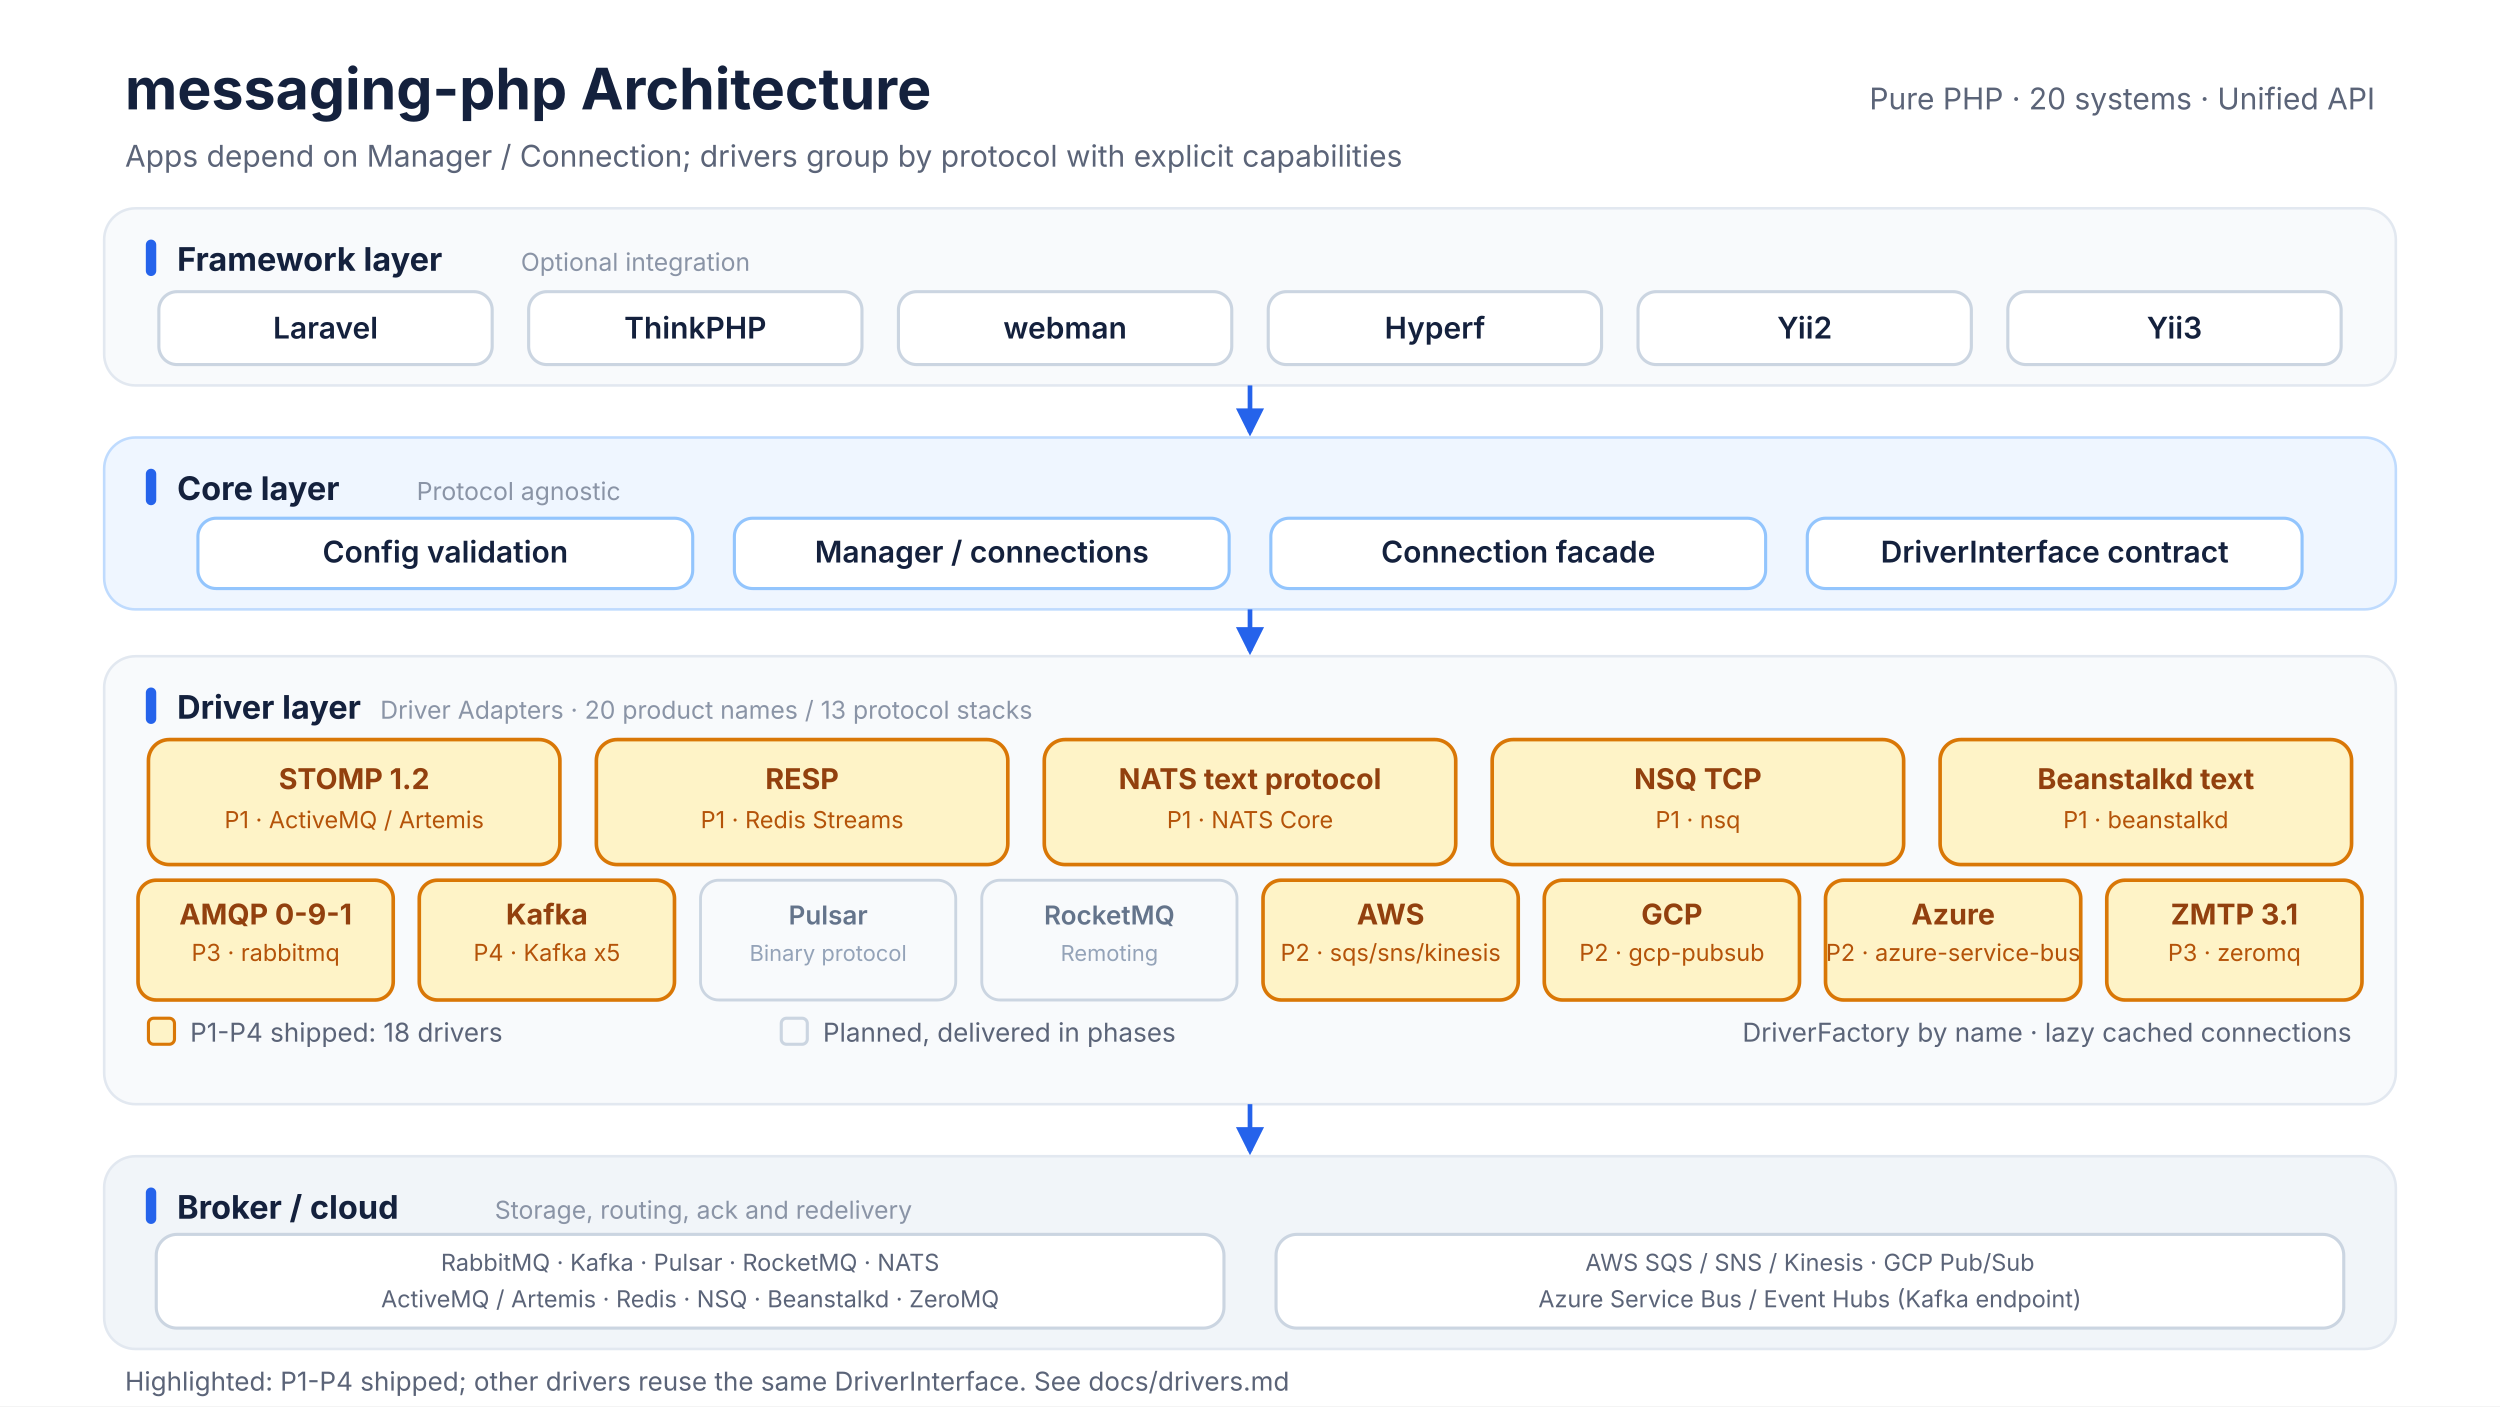
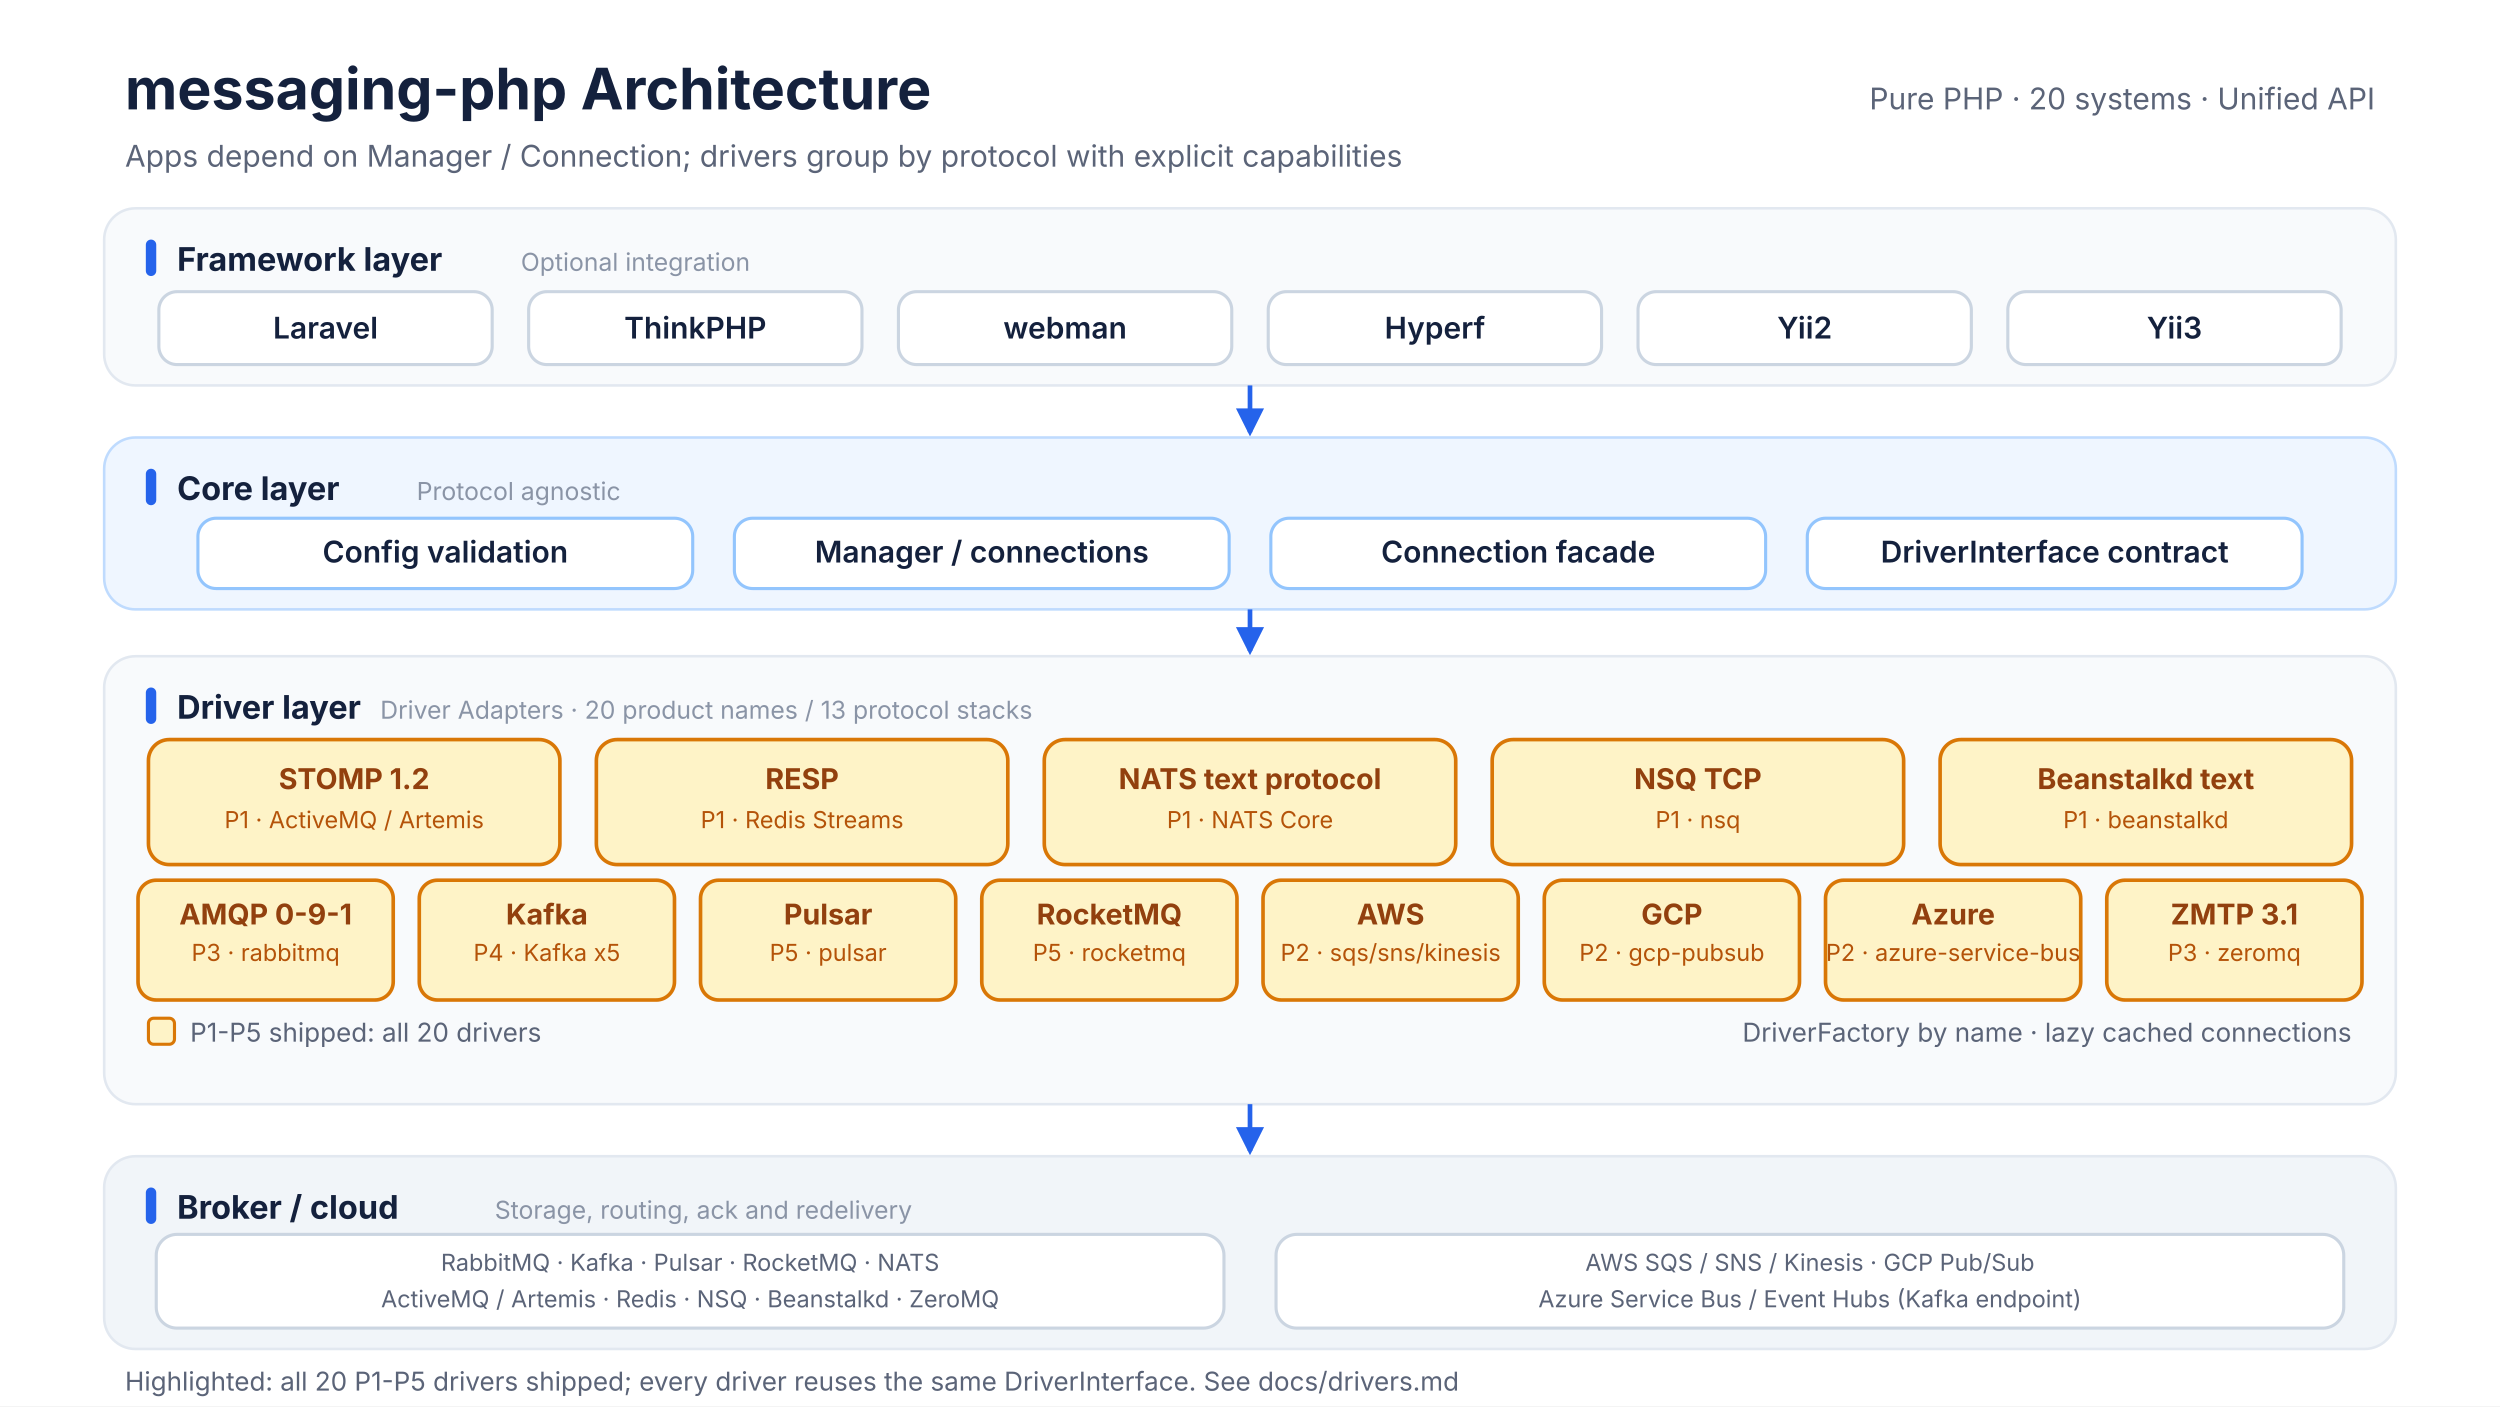
<svg xmlns="http://www.w3.org/2000/svg" width="960" height="540" viewBox="0 0 960 540" role="img" aria-labelledby="arch-title arch-desc">
  <style>
    text{font-family:system-ui,-apple-system,'Segoe UI','PingFang SC','Microsoft YaHei',sans-serif;fill:#14213D}
    .title{font-size:22px;font-weight:700}
    .sub{font-size:11.5px;fill:#5B6478}
    .lane{font-size:12.5px;font-weight:700}
    .lane-en{font-size:9.5px;fill:#8A94A6}
    .n{font-size:11.5px;font-weight:600}
    .ns{font-size:9px;fill:#5B6478}
    .p1n{font-size:11px;font-weight:700;fill:#92400E}
    .p1s{font-size:9px;fill:#B45309}
-     .plann{font-size:10px;font-weight:600;fill:#64748B}
-     .plans{font-size:8.4px;fill:#94A3B8}
    .note{font-size:10px;fill:#5B6478}
    .ctr{text-anchor:middle}
  </style>
  <defs>
    <marker id="arw-blue" viewBox="0 0 10 10" refX="8.5" refY="5" markerWidth="6" markerHeight="6" orient="auto">
      <path d="M0 0 10 5 0 10z" fill="#2563EB" />
    </marker>
    <marker id="arw-grey" viewBox="0 0 10 10" refX="8.5" refY="5" markerWidth="6" markerHeight="6" orient="auto">
      <path d="M0 0 10 5 0 10z" fill="#94A3B8" />
    </marker>
  </defs>
  <rect x="0" y="0" width="960" height="540" fill="#FFFFFF" />
  <text class="title" x="48" y="42">messaging-php Architecture</text>
  <text class="sub" x="912" y="42" text-anchor="end">Pure PHP · 20 systems · Unified API</text>
  <text class="sub" x="48" y="64">Apps depend on Manager / Connection; drivers group by protocol with explicit capabilities</text>
  <rect x="40" y="80" width="880" height="68" rx="12" fill="#F8FAFC" stroke="#E2E8F0" />
  <rect x="56" y="92" width="4" height="14" rx="2" fill="#2563EB" />
  <text class="lane" x="68" y="104">Framework layer</text>
  <text class="lane-en" x="200" y="104">Optional integration</text>
  <g>
    <rect x="61" y="112" width="128" height="28" rx="7" fill="#FFFFFF" stroke="#CBD5E1" stroke-width="1.2" />
    <text class="n ctr" x="125" y="130">Laravel</text>
    <rect x="203" y="112" width="128" height="28" rx="7" fill="#FFFFFF" stroke="#CBD5E1" stroke-width="1.2" />
    <text class="n ctr" x="267" y="130">ThinkPHP</text>
    <rect x="345" y="112" width="128" height="28" rx="7" fill="#FFFFFF" stroke="#CBD5E1" stroke-width="1.2" />
    <text class="n ctr" x="409" y="130">webman</text>
    <rect x="487" y="112" width="128" height="28" rx="7" fill="#FFFFFF" stroke="#CBD5E1" stroke-width="1.2" />
    <text class="n ctr" x="551" y="130">Hyperf</text>
    <rect x="629" y="112" width="128" height="28" rx="7" fill="#FFFFFF" stroke="#CBD5E1" stroke-width="1.2" />
    <text class="n ctr" x="693" y="130">Yii2</text>
    <rect x="771" y="112" width="128" height="28" rx="7" fill="#FFFFFF" stroke="#CBD5E1" stroke-width="1.2" />
    <text class="n ctr" x="835" y="130">Yii3</text>
  </g>
  <line x1="480" y1="148" x2="480" y2="166" stroke="#2563EB" stroke-width="1.8" marker-end="url(#arw-blue)" />
  <rect x="40" y="168" width="880" height="66" rx="12" fill="#EFF6FF" stroke="#BFDBFE" />
  <rect x="56" y="180" width="4" height="14" rx="2" fill="#2563EB" />
  <text class="lane" x="68" y="192">Core layer</text>
  <text class="lane-en" x="160" y="192">Protocol agnostic</text>
  <g>
    <rect x="76" y="199" width="190" height="27" rx="7" fill="#FFFFFF" stroke="#93C5FD" stroke-width="1.2" />
    <text class="n ctr" x="171" y="216">Config validation</text>
    <rect x="282" y="199" width="190" height="27" rx="7" fill="#FFFFFF" stroke="#93C5FD" stroke-width="1.2" />
    <text class="n ctr" x="377" y="216">Manager / connections</text>
    <rect x="488" y="199" width="190" height="27" rx="7" fill="#FFFFFF" stroke="#93C5FD" stroke-width="1.2" />
    <text class="n ctr" x="583" y="216">Connection facade</text>
    <rect x="694" y="199" width="190" height="27" rx="7" fill="#FFFFFF" stroke="#93C5FD" stroke-width="1.2" />
    <text class="n ctr" x="789" y="216">DriverInterface contract</text>
  </g>
  <line x1="480" y1="234" x2="480" y2="250" stroke="#2563EB" stroke-width="1.8" marker-end="url(#arw-blue)" />
  <rect x="40" y="252" width="880" height="172" rx="12" fill="#F8FAFC" stroke="#E2E8F0" />
  <rect x="56" y="264" width="4" height="14" rx="2" fill="#2563EB" />
  <text class="lane" x="68" y="276">Driver layer</text>
  <text class="lane-en" x="146" y="276">Driver Adapters · 20 product names / 13 protocol stacks</text>
  <g>
    <rect x="57" y="284" width="158" height="48" rx="8" fill="#FEF3C7" stroke="#D97706" stroke-width="1.4" />
    <text class="p1n ctr" x="136" y="303">STOMP 1.2</text>
    <text class="p1s ctr" x="136" y="318">P1 · ActiveMQ / Artemis</text>
    <rect x="229" y="284" width="158" height="48" rx="8" fill="#FEF3C7" stroke="#D97706" stroke-width="1.4" />
    <text class="p1n ctr" x="308" y="303">RESP</text>
    <text class="p1s ctr" x="308" y="318">P1 · Redis Streams</text>
    <rect x="401" y="284" width="158" height="48" rx="8" fill="#FEF3C7" stroke="#D97706" stroke-width="1.4" />
    <text class="p1n ctr" x="480" y="303">NATS text protocol</text>
    <text class="p1s ctr" x="480" y="318">P1 · NATS Core</text>
    <rect x="573" y="284" width="158" height="48" rx="8" fill="#FEF3C7" stroke="#D97706" stroke-width="1.4" />
    <text class="p1n ctr" x="652" y="303">NSQ TCP</text>
    <text class="p1s ctr" x="652" y="318">P1 · nsq</text>
    <rect x="745" y="284" width="158" height="48" rx="8" fill="#FEF3C7" stroke="#D97706" stroke-width="1.4" />
    <text class="p1n ctr" x="824" y="303">Beanstalkd text</text>
    <text class="p1s ctr" x="824" y="318">P1 · beanstalkd</text>
  </g>
  <g>
    <rect x="53" y="338" width="98" height="46" rx="7" fill="#FEF3C7" stroke="#D97706" stroke-width="1.4" />
    <text class="p1n ctr" x="102" y="355">AMQP 0-9-1</text>
    <text class="p1s ctr" x="102" y="369">P3 · rabbitmq</text>
    <rect x="161" y="338" width="98" height="46" rx="7" fill="#FEF3C7" stroke="#D97706" stroke-width="1.4" />
    <text class="p1n ctr" x="210" y="355">Kafka</text>
    <text class="p1s ctr" x="210" y="369">P4 · Kafka x5</text>
-     <rect x="269" y="338" width="98" height="46" rx="7" fill="#F8FAFC" stroke="#CBD5E1" stroke-width="1.1" />
-     <text class="plann ctr" x="318" y="355">Pulsar</text>
-     <text class="plans ctr" x="318" y="369">Binary protocol</text>
-     <rect x="377" y="338" width="98" height="46" rx="7" fill="#F8FAFC" stroke="#CBD5E1" stroke-width="1.1" />
-     <text class="plann ctr" x="426" y="355">RocketMQ</text>
-     <text class="plans ctr" x="426" y="369">Remoting</text>
+     <rect x="269" y="338" width="98" height="46" rx="7" fill="#FEF3C7" stroke="#D97706" stroke-width="1.4" />
+     <text class="p1n ctr" x="318" y="355">Pulsar</text>
+     <text class="p1s ctr" x="318" y="369">P5 · pulsar</text>
+     <rect x="377" y="338" width="98" height="46" rx="7" fill="#FEF3C7" stroke="#D97706" stroke-width="1.4" />
+     <text class="p1n ctr" x="426" y="355">RocketMQ</text>
+     <text class="p1s ctr" x="426" y="369">P5 · rocketmq</text>
    <rect x="485" y="338" width="98" height="46" rx="7" fill="#FEF3C7" stroke="#D97706" stroke-width="1.4" />
    <text class="p1n ctr" x="534" y="355">AWS</text>
    <text class="p1s ctr" x="534" y="369">P2 · sqs/sns/kinesis</text>
    <rect x="593" y="338" width="98" height="46" rx="7" fill="#FEF3C7" stroke="#D97706" stroke-width="1.4" />
    <text class="p1n ctr" x="642" y="355">GCP</text>
    <text class="p1s ctr" x="642" y="369">P2 · gcp-pubsub</text>
    <rect x="701" y="338" width="98" height="46" rx="7" fill="#FEF3C7" stroke="#D97706" stroke-width="1.4" />
    <text class="p1n ctr" x="750" y="355">Azure</text>
    <text class="p1s ctr" x="750" y="369">P2 · azure-service-bus</text>
    <rect x="809" y="338" width="98" height="46" rx="7" fill="#FEF3C7" stroke="#D97706" stroke-width="1.4" />
    <text class="p1n ctr" x="858" y="355">ZMTP 3.1</text>
    <text class="p1s ctr" x="858" y="369">P3 · zeromq</text>
  </g>
  <rect x="57" y="391" width="10" height="10" rx="2" fill="#FEF3C7" stroke="#D97706" stroke-width="1.2" />
-   <text class="note" x="73" y="400">P1-P4 shipped: 18 drivers</text>
-   <rect x="300" y="391" width="10" height="10" rx="2" fill="#F8FAFC" stroke="#CBD5E1" stroke-width="1.2" />
-   <text class="note" x="316" y="400">Planned, delivered in phases</text>
+   <text class="note" x="73" y="400">P1-P5 shipped: all 20 drivers</text>
  <text class="note" x="903" y="400" text-anchor="end">DriverFactory by name · lazy cached connections</text>
  <line x1="480" y1="424" x2="480" y2="442" stroke="#2563EB" stroke-width="1.8" marker-end="url(#arw-blue)" />
  <rect x="40" y="444" width="880" height="74" rx="12" fill="#F1F5F9" stroke="#E2E8F0" />
  <rect x="56" y="456" width="4" height="14" rx="2" fill="#2563EB" />
  <text class="lane" x="68" y="468">Broker / cloud</text>
  <text class="lane-en" x="190" y="468">Storage, routing, ack and redelivery</text>
  <g>
    <rect x="60" y="474" width="410" height="36" rx="8" fill="#FFFFFF" stroke="#CBD5E1" stroke-width="1.2" />
    <text class="ns ctr" x="265" y="488">RabbitMQ · Kafka · Pulsar · RocketMQ · NATS</text>
    <text class="ns ctr" x="265" y="502">ActiveMQ / Artemis · Redis · NSQ · Beanstalkd · ZeroMQ</text>
    <rect x="490" y="474" width="410" height="36" rx="8" fill="#FFFFFF" stroke="#CBD5E1" stroke-width="1.2" />
    <text class="ns ctr" x="695" y="488">AWS SQS / SNS / Kinesis · GCP Pub/Sub</text>
    <text class="ns ctr" x="695" y="502">Azure Service Bus / Event Hubs (Kafka endpoint)</text>
  </g>
-   <text class="note" x="48" y="534">Highlighted: P1-P4 shipped; other drivers reuse the same DriverInterface. See docs/drivers.md</text>
+   <text class="note" x="48" y="534">Highlighted: all 20 P1-P5 drivers shipped; every driver reuses the same DriverInterface. See docs/drivers.md</text>
</svg>
